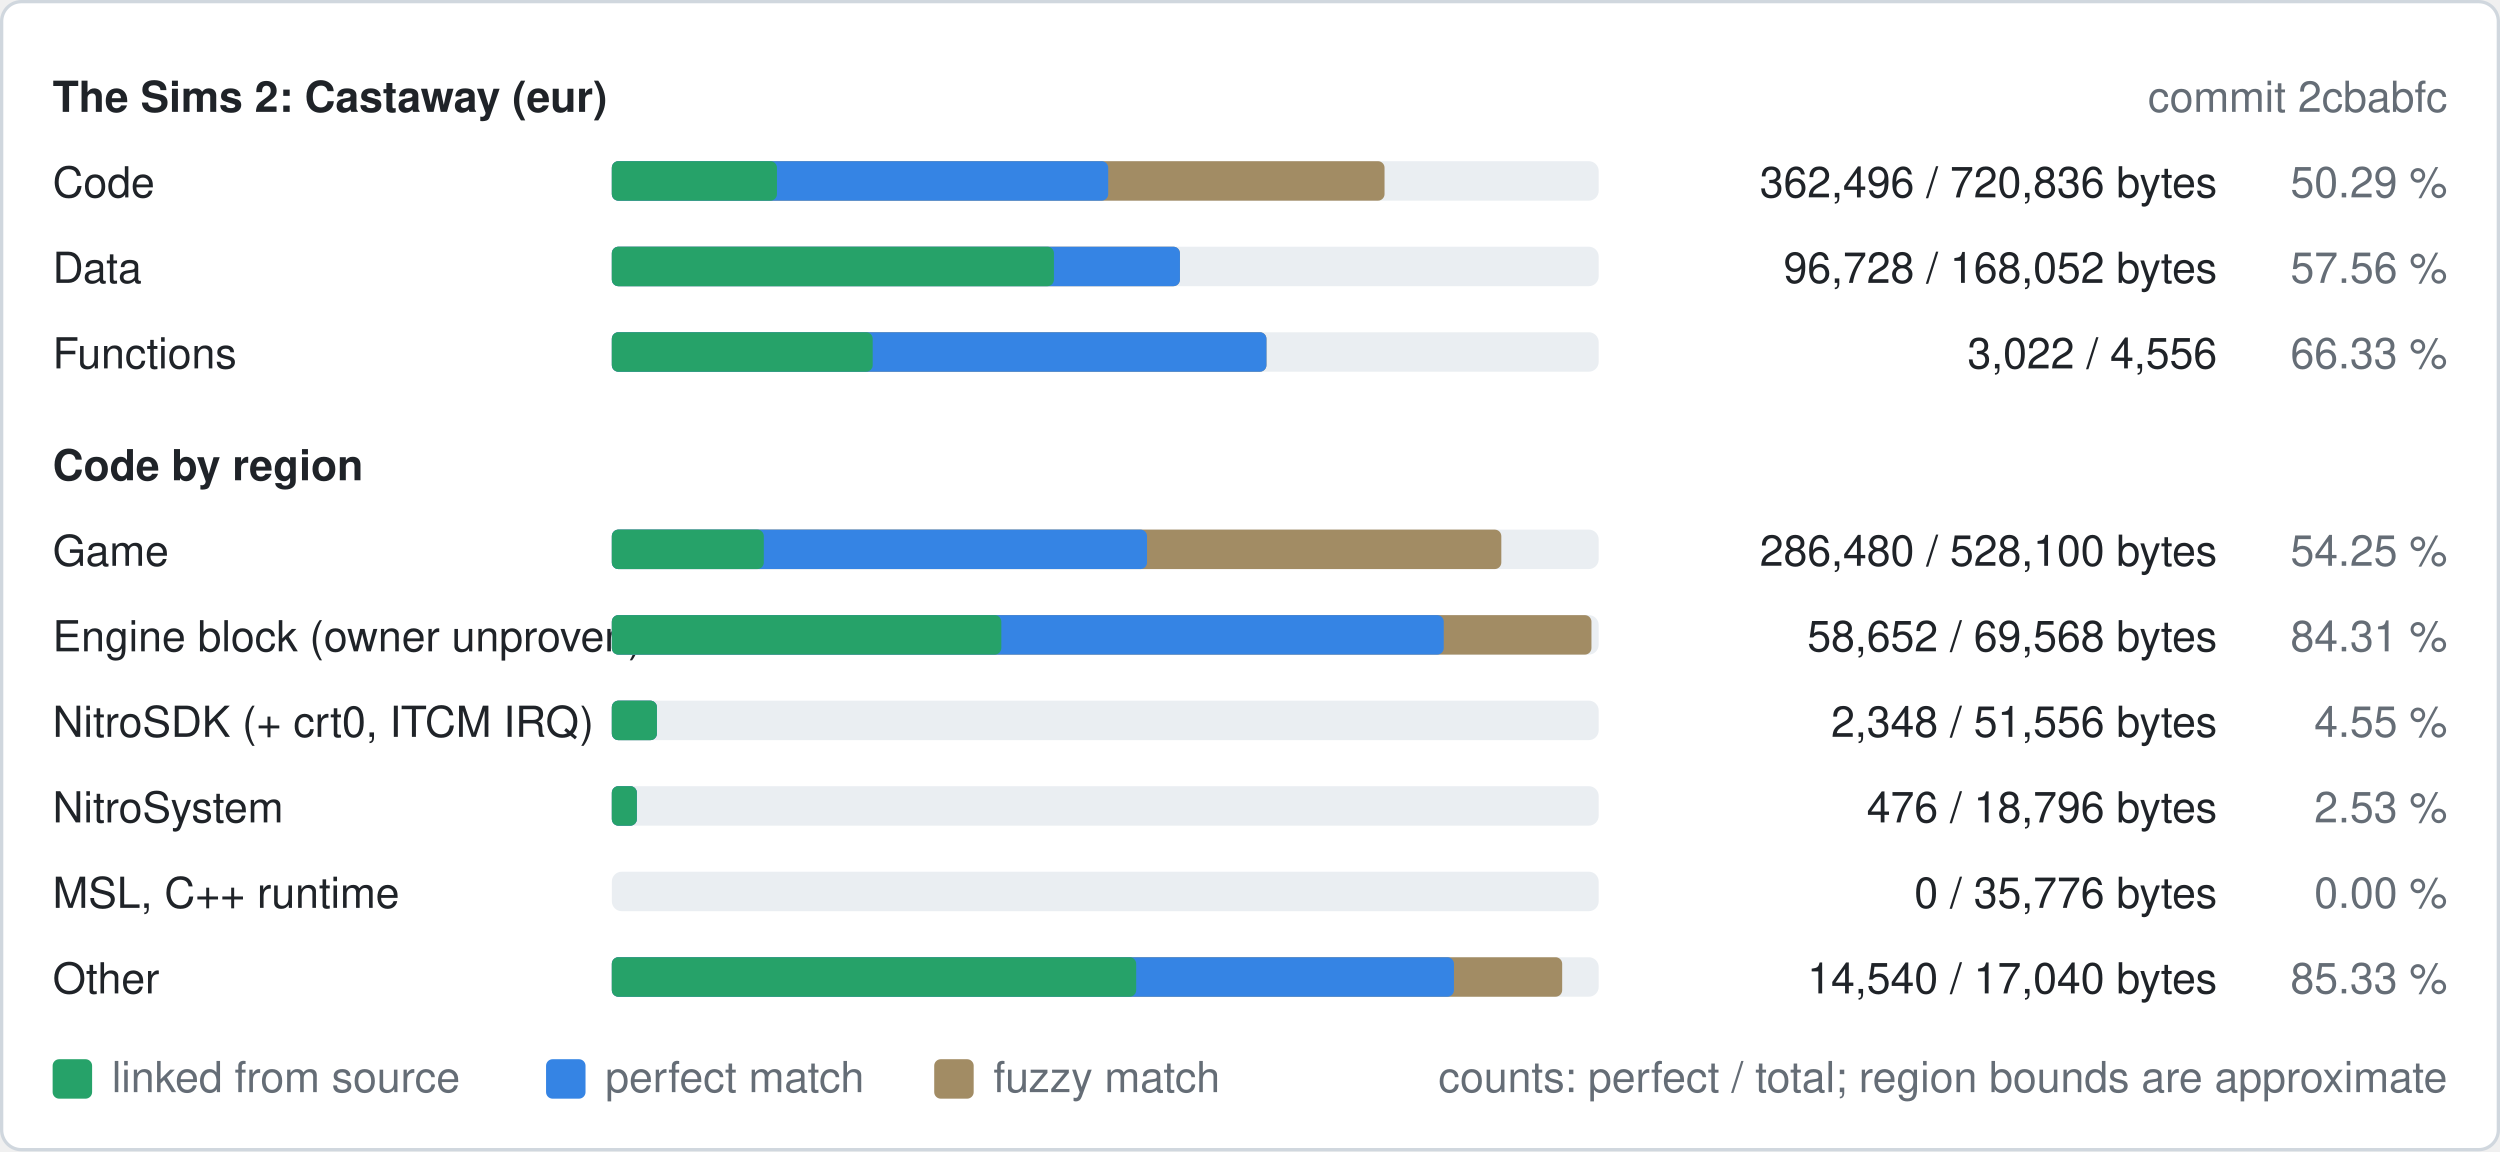
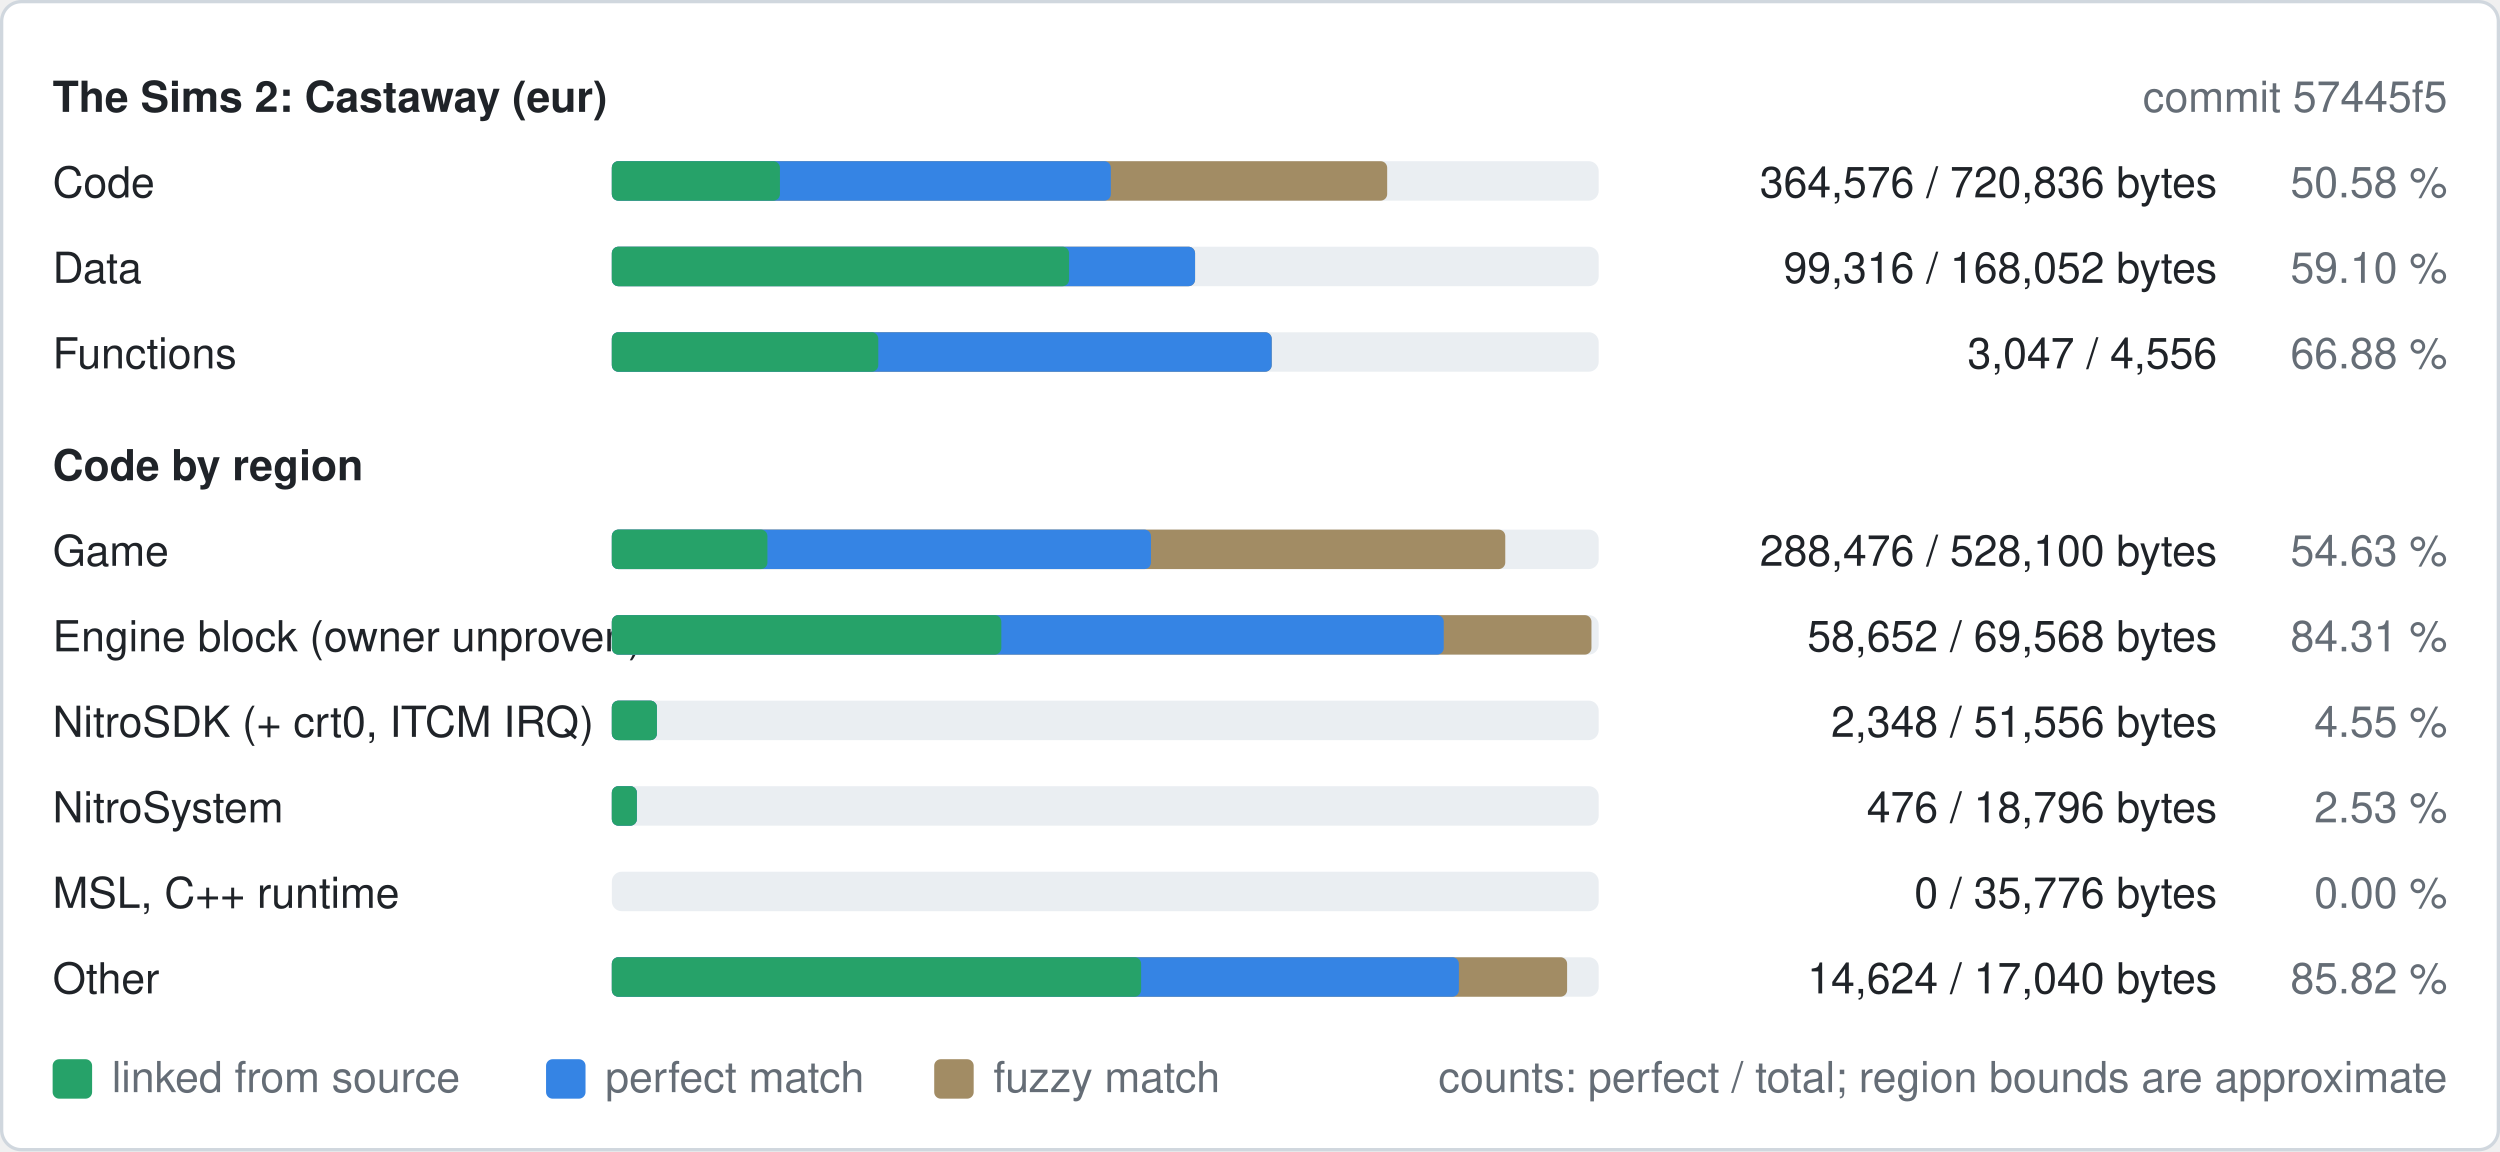
<svg xmlns="http://www.w3.org/2000/svg" width="760" height="350" viewBox="0 0 760 350" role="img" aria-label="Decompilation progress of eur">
  <style>
text{font-family:-apple-system,BlinkMacSystemFont,"Segoe UI",Helvetica,Arial,sans-serif;font-size:13px}
.b{font-weight:600}
.bg{fill:#ffffff;stroke:#d0d7de}.t{fill:#1f2328}.m{fill:#656d76}.track{fill:#eaeef2}.fuzzy{fill:#a28c64}.perfect{fill:#3584e4}.linked{fill:#26a269}
@media (prefers-color-scheme: dark){.bg{fill:#0d1117;stroke:#30363d}.t{fill:#e6edf3}.m{fill:#8d96a0}.track{fill:#21262d}.fuzzy{fill:#a28c64}.perfect{fill:#3584e4}.linked{fill:#2ec27e}}
</style>
  <rect class="bg" x="0.5" y="0.5" width="759" height="349" rx="6" />
  <text class="t b" x="16" y="34">The Sims 2: Castaway (eur)</text>
-   <text class="m" x="744" y="34" text-anchor="end">commit 2cbabfc</text>
+   <text class="m" x="744" y="34" text-anchor="end">commit 57445f5</text>
  <text class="t" x="16" y="60">Code</text>
  <rect class="track" x="186" y="49" width="300" height="12" rx="3" />
-   <rect class="fuzzy" x="186" y="49" width="234.9" height="12" rx="2" />
-   <rect class="perfect" x="186" y="49" width="150.9" height="12" rx="2" />
-   <rect class="linked" x="186" y="49" width="50.2" height="12" rx="2" />
-   <text class="t" x="674" y="60" text-anchor="end">362,496 / 720,836 bytes</text>
-   <text class="m" x="744" y="60" text-anchor="end">50.29 %</text>
+   <rect class="fuzzy" x="186" y="49" width="235.7" height="12" rx="2" />
+   <rect class="perfect" x="186" y="49" width="151.7" height="12" rx="2" />
+   <rect class="linked" x="186" y="49" width="51.1" height="12" rx="2" />
+   <text class="t" x="674" y="60" text-anchor="end">364,576 / 720,836 bytes</text>
+   <text class="m" x="744" y="60" text-anchor="end">50.58 %</text>
  <text class="t" x="16" y="86">Data</text>
  <rect class="track" x="186" y="75" width="300" height="12" rx="3" />
-   <rect class="fuzzy" x="186" y="75" width="172.7" height="12" rx="2" />
-   <rect class="perfect" x="186" y="75" width="172.7" height="12" rx="2" />
-   <rect class="linked" x="186" y="75" width="134.4" height="12" rx="2" />
-   <text class="t" x="674" y="86" text-anchor="end">96,728 / 168,052 bytes</text>
-   <text class="m" x="744" y="86" text-anchor="end">57.56 %</text>
+   <rect class="fuzzy" x="186" y="75" width="177.3" height="12" rx="2" />
+   <rect class="perfect" x="186" y="75" width="177.3" height="12" rx="2" />
+   <rect class="linked" x="186" y="75" width="139.0" height="12" rx="2" />
+   <text class="t" x="674" y="86" text-anchor="end">99,316 / 168,052 bytes</text>
+   <text class="m" x="744" y="86" text-anchor="end">59.10 %</text>
  <text class="t" x="16" y="112">Functions</text>
  <rect class="track" x="186" y="101" width="300" height="12" rx="3" />
-   <rect class="fuzzy" x="186" y="101" width="199.0" height="12" rx="2" />
-   <rect class="perfect" x="186" y="101" width="199.0" height="12" rx="2" />
-   <rect class="linked" x="186" y="101" width="79.3" height="12" rx="2" />
-   <text class="t" x="674" y="112" text-anchor="end">3,022 / 4,556</text>
-   <text class="m" x="744" y="112" text-anchor="end">66.33 %</text>
+   <rect class="fuzzy" x="186" y="101" width="200.6" height="12" rx="2" />
+   <rect class="perfect" x="186" y="101" width="200.6" height="12" rx="2" />
+   <rect class="linked" x="186" y="101" width="81.0" height="12" rx="2" />
+   <text class="t" x="674" y="112" text-anchor="end">3,047 / 4,556</text>
+   <text class="m" x="744" y="112" text-anchor="end">66.88 %</text>
  <text class="t b" x="16" y="146">Code by region</text>
  <text class="t" x="16" y="172">Game</text>
  <rect class="track" x="186" y="161" width="300" height="12" rx="3" />
-   <rect class="fuzzy" x="186" y="161" width="270.4" height="12" rx="2" />
-   <rect class="perfect" x="186" y="161" width="162.7" height="12" rx="2" />
-   <rect class="linked" x="186" y="161" width="46.2" height="12" rx="2" />
-   <text class="t" x="674" y="172" text-anchor="end">286,480 / 528,100 bytes</text>
-   <text class="m" x="744" y="172" text-anchor="end">54.25 %</text>
+   <rect class="fuzzy" x="186" y="161" width="271.6" height="12" rx="2" />
+   <rect class="perfect" x="186" y="161" width="163.9" height="12" rx="2" />
+   <rect class="linked" x="186" y="161" width="47.3" height="12" rx="2" />
+   <text class="t" x="674" y="172" text-anchor="end">288,476 / 528,100 bytes</text>
+   <text class="m" x="744" y="172" text-anchor="end">54.63 %</text>
  <text class="t" x="16" y="198">Engine block (owner unproven)</text>
  <rect class="track" x="186" y="187" width="300" height="12" rx="3" />
  <rect class="fuzzy" x="186" y="187" width="297.8" height="12" rx="2" />
  <rect class="perfect" x="186" y="187" width="252.9" height="12" rx="2" />
  <rect class="linked" x="186" y="187" width="118.4" height="12" rx="2" />
  <text class="t" x="674" y="198" text-anchor="end">58,652 / 69,568 bytes</text>
  <text class="m" x="744" y="198" text-anchor="end">84.31 %</text>
  <text class="t" x="16" y="224">NitroSDK (+ crt0, ITCM IRQ)</text>
  <rect class="track" x="186" y="213" width="300" height="12" rx="3" />
  <rect class="fuzzy" x="186" y="213" width="13.7" height="12" rx="2" />
  <rect class="perfect" x="186" y="213" width="13.7" height="12" rx="2" />
  <rect class="linked" x="186" y="213" width="13.7" height="12" rx="2" />
  <text class="t" x="674" y="224" text-anchor="end">2,348 / 51,556 bytes</text>
  <text class="m" x="744" y="224" text-anchor="end">4.55 %</text>
  <text class="t" x="16" y="250">NitroSystem</text>
  <rect class="track" x="186" y="239" width="300" height="12" rx="3" />
  <rect class="fuzzy" x="186" y="239" width="7.6" height="12" rx="2" />
  <rect class="perfect" x="186" y="239" width="7.6" height="12" rx="2" />
  <rect class="linked" x="186" y="239" width="7.6" height="12" rx="2" />
  <text class="t" x="674" y="250" text-anchor="end">476 / 18,796 bytes</text>
  <text class="m" x="744" y="250" text-anchor="end">2.53 %</text>
  <text class="t" x="16" y="276">MSL, C++ runtime</text>
  <rect class="track" x="186" y="265" width="300" height="12" rx="3" />
  <text class="t" x="674" y="276" text-anchor="end">0 / 35,776 bytes</text>
  <text class="m" x="744" y="276" text-anchor="end">0.00 %</text>
  <text class="t" x="16" y="302">Other</text>
  <rect class="track" x="186" y="291" width="300" height="12" rx="3" />
-   <rect class="fuzzy" x="186" y="291" width="288.9" height="12" rx="2" />
-   <rect class="perfect" x="186" y="291" width="256.0" height="12" rx="2" />
-   <rect class="linked" x="186" y="291" width="159.4" height="12" rx="2" />
-   <text class="t" x="674" y="302" text-anchor="end">14,540 / 17,040 bytes</text>
-   <text class="m" x="744" y="302" text-anchor="end">85.33 %</text>
+   <rect class="fuzzy" x="186" y="291" width="290.4" height="12" rx="2" />
+   <rect class="perfect" x="186" y="291" width="257.5" height="12" rx="2" />
+   <rect class="linked" x="186" y="291" width="160.9" height="12" rx="2" />
+   <text class="t" x="674" y="302" text-anchor="end">14,624 / 17,040 bytes</text>
+   <text class="m" x="744" y="302" text-anchor="end">85.82 %</text>
  <rect class="linked" x="16" y="322" width="12" height="12" rx="2" />
  <text class="m" x="34" y="332">linked from source</text>
  <rect class="perfect" x="166" y="322" width="12" height="12" rx="2" />
  <text class="m" x="184" y="332">perfect match</text>
  <rect class="fuzzy" x="284" y="322" width="12" height="12" rx="2" />
  <text class="m" x="302" y="332">fuzzy match</text>
  <text class="m" x="744" y="332" text-anchor="end">counts: perfect / total; region bounds are approximate</text>
</svg>
